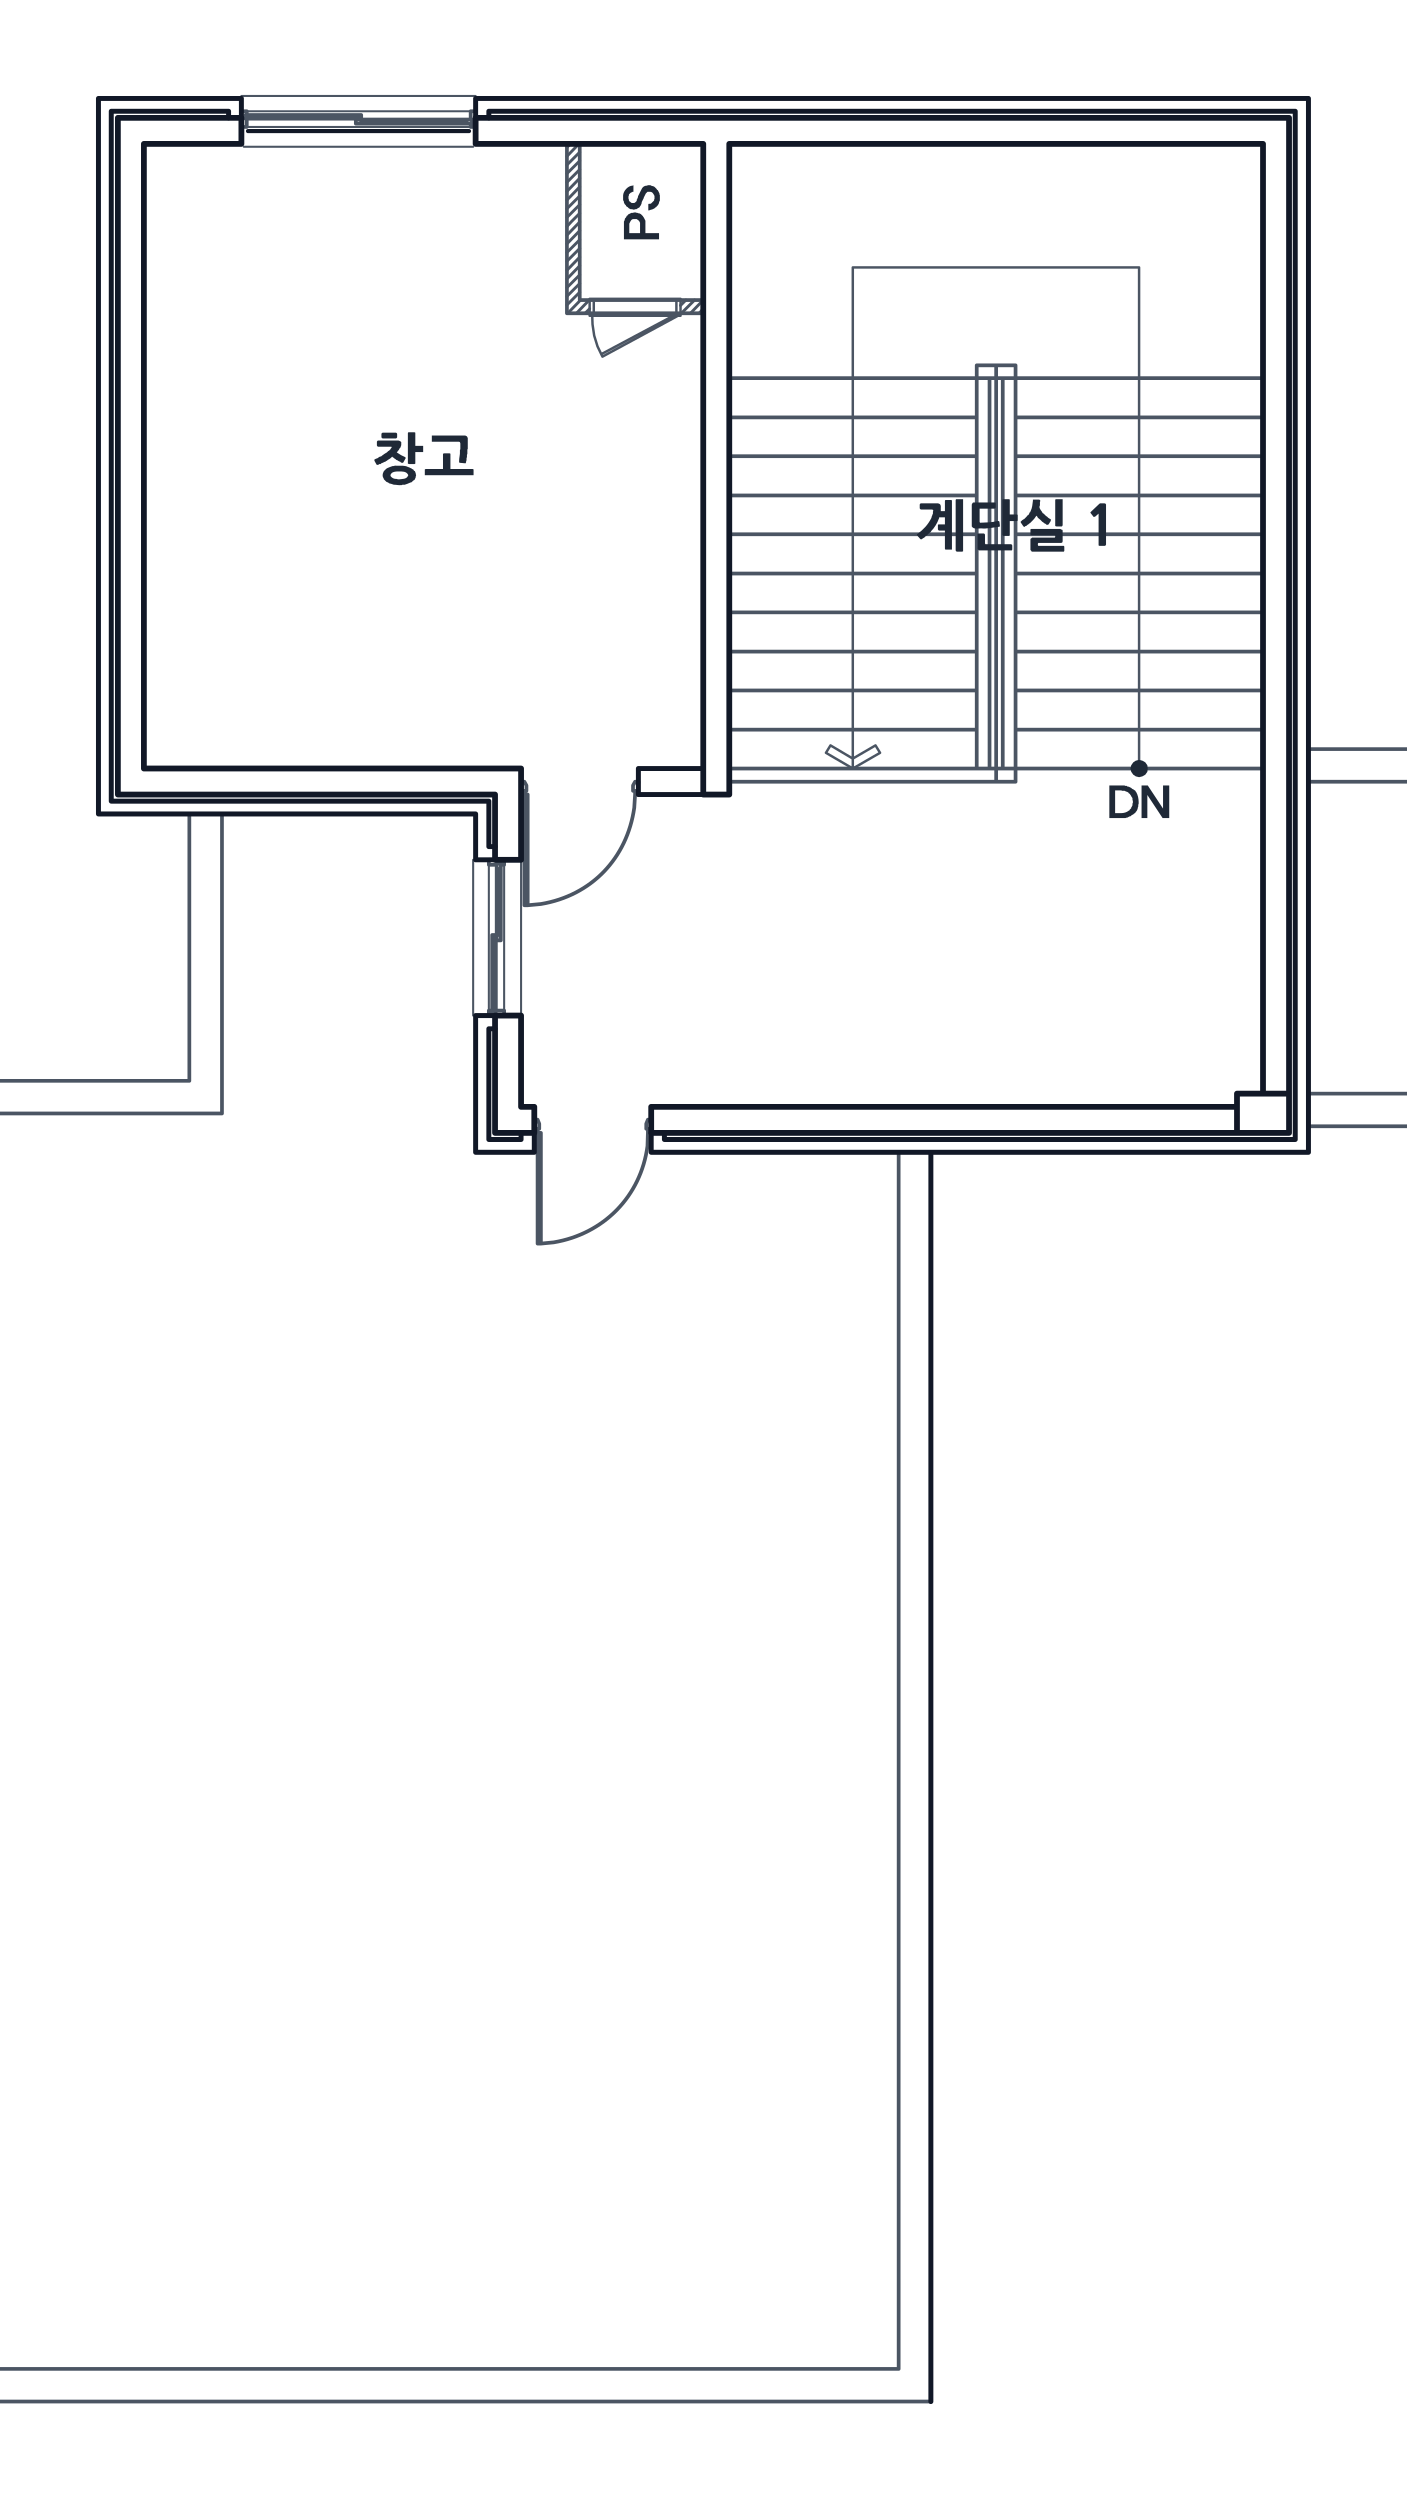
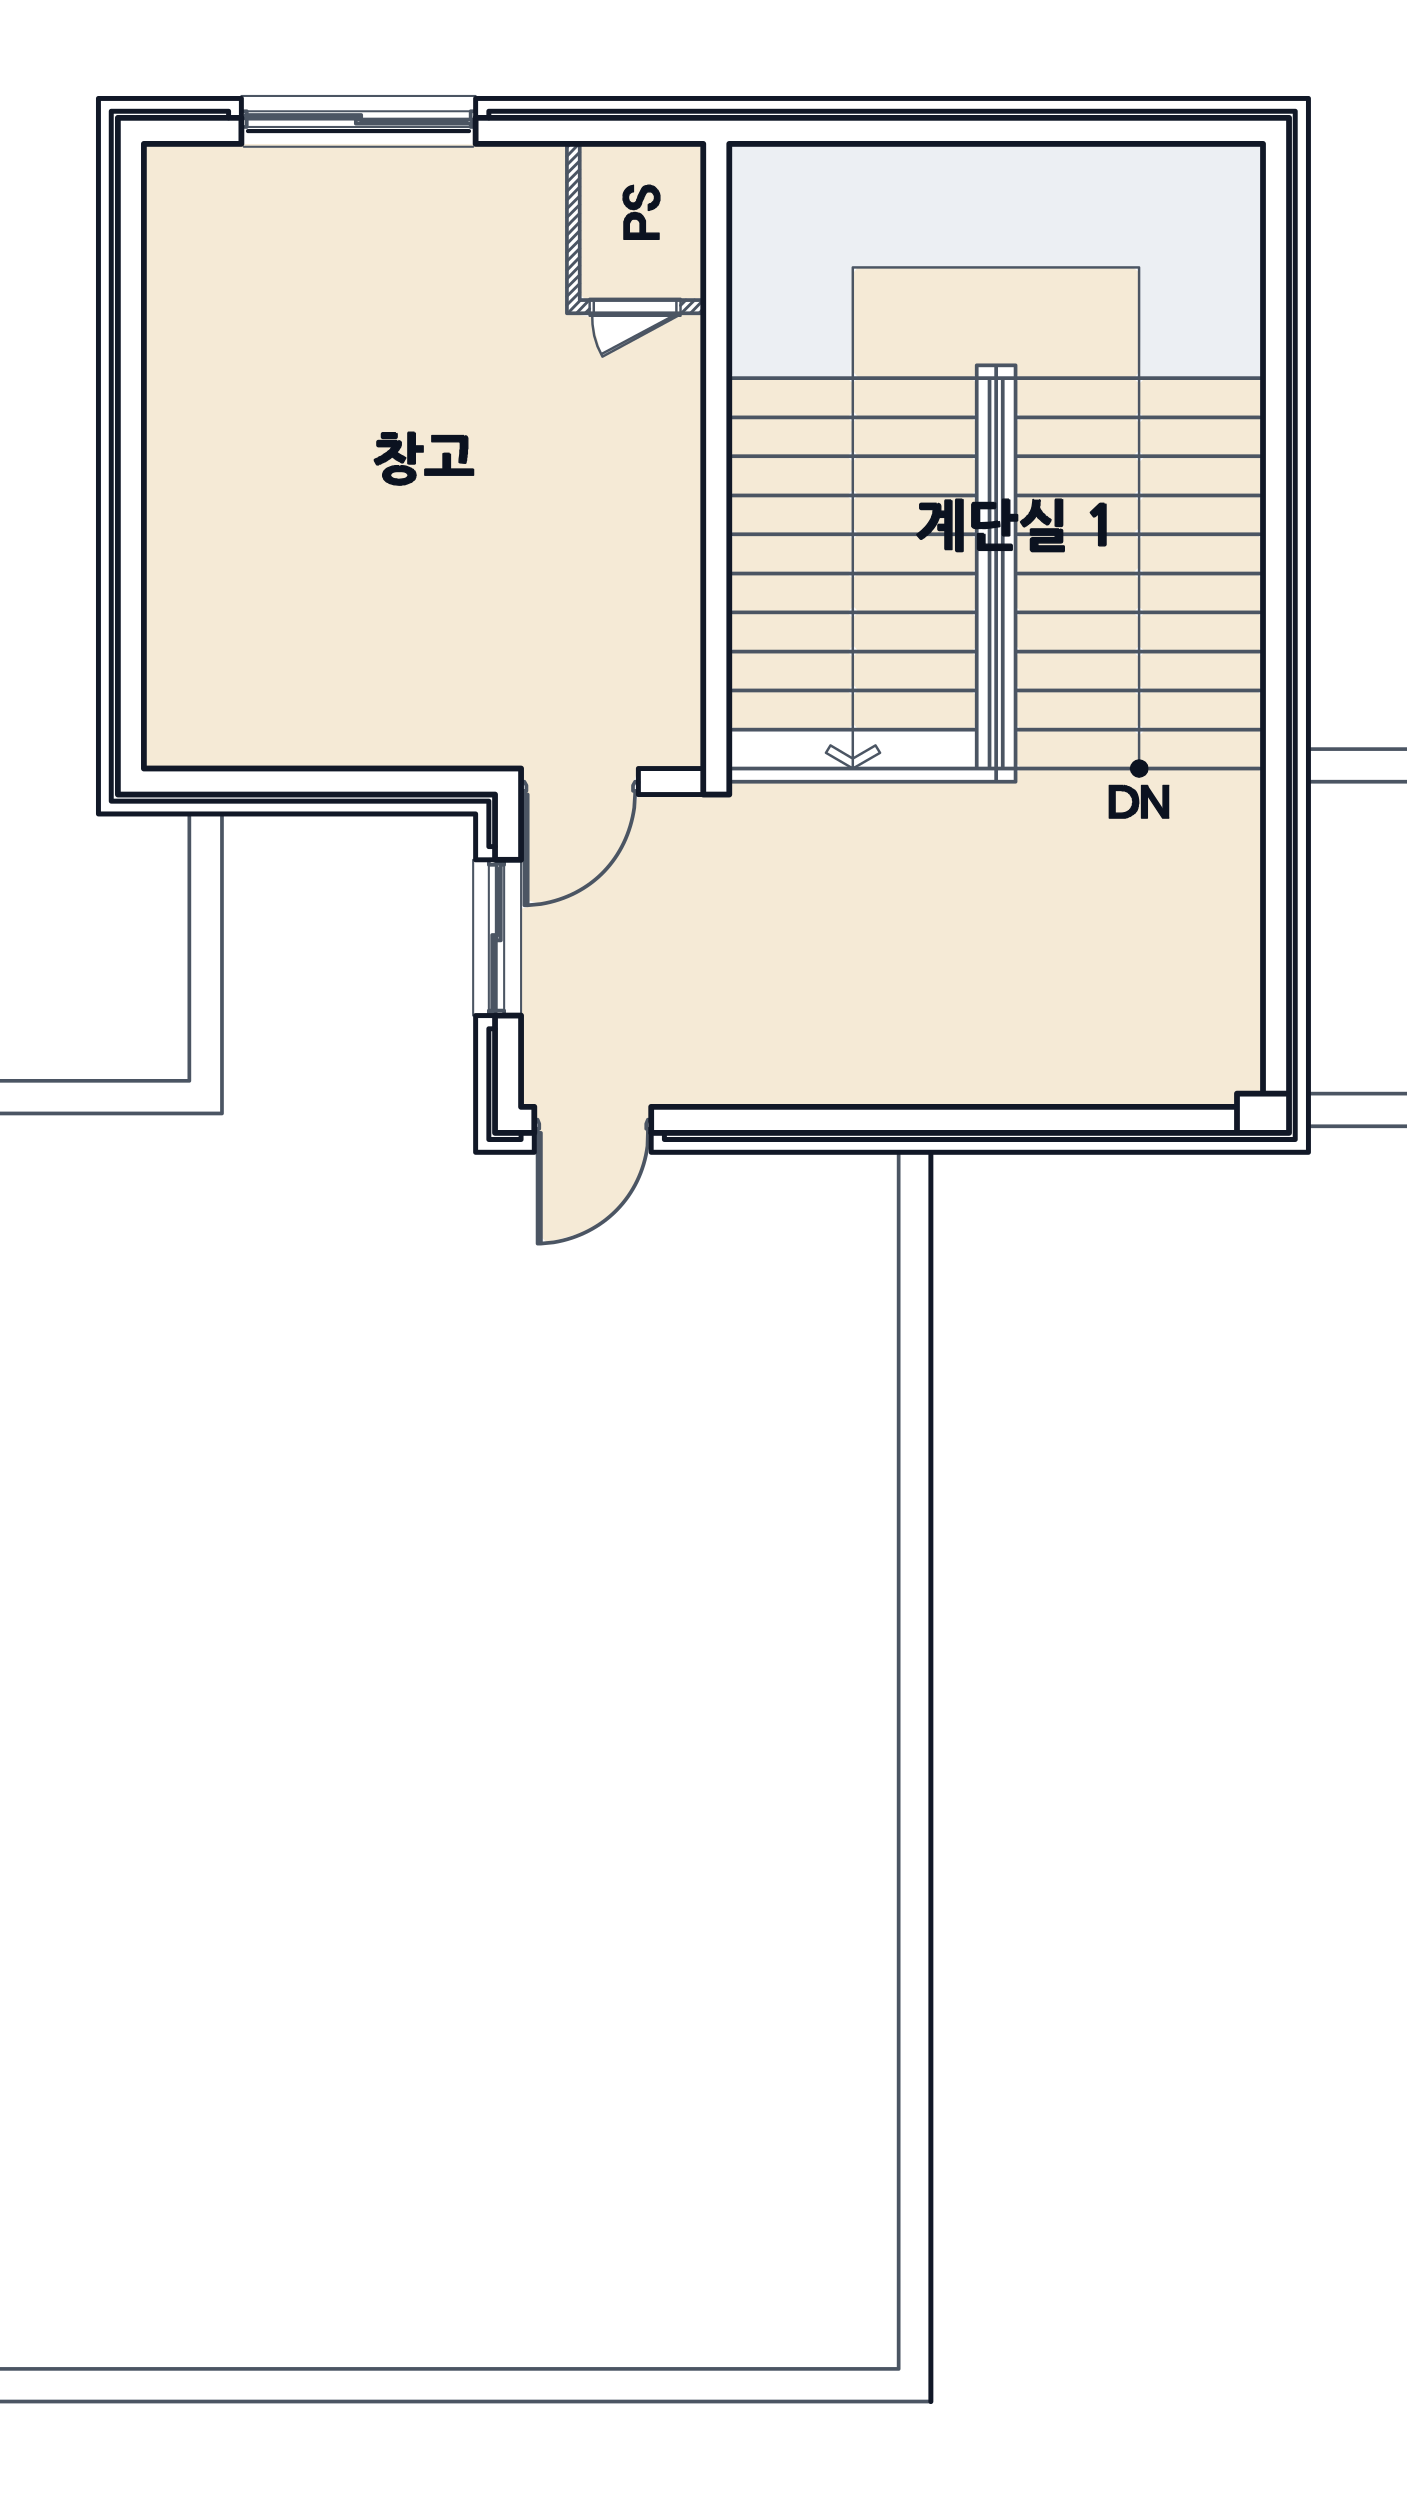
<svg xmlns="http://www.w3.org/2000/svg" viewBox="0 0 204.34 363.1" width="204.34" height="363.1">
+   <g id="deco">
+     <path fill="#eceff3" fill-rule="evenodd" d="M105.9 54L106.8 54.9L123.5 54.7L123.9 38.8L165.4 38.8L165.7 54.7L182.9 54.9L183.4 54L183.4 21.5L182.5 20.9L106.5 21L105.9 21.8Z" />
+     <path fill="#f5ead6" fill-rule="evenodd" d="M84.2 42.7L85.1 43.6L101.9 43.3L101.8 21.1L84.4 21.2ZM123 54.9L106.6 54.9L105.9 55.6L105.9 59.7L106.7 60.6L123.1 60.6L123.9 59.8L123.8 55.6ZM141 54.9L124.6 54.9L123.9 55.6L123.9 59.7L124.7 60.6L141.1 60.6L141.9 59.8L141.8 55.6ZM106.6 60.6L105.9 61.3L105.9 65.4L106.7 66.3L123.1 66.2L123.9 65.4L123.8 61.3L123 60.6ZM106.6 66.3L105.9 67L105.9 71.1L106.7 72L123.1 71.9L123.9 71.1L123.8 67L123 66.3ZM123 72L106.6 72L105.9 72.7L105.9 76.7L106.7 77.6L123.1 77.6L123.9 76.8L123.8 72.7ZM75.7 111.6L76.6 115.4L76.7 130.8L78.3 131.2L75.7 132L75.7 159.9L76.2 160.7L77.6 160.8L78.3 163.2L78.6 179.7L79.5 180.5L85.4 178.8L89.7 175.6L92.6 171.4L94 166.5L93.9 163.2L94.6 160.8L179.1 160.7L179.7 158.8L182.7 158.8L183.4 158L183.4 112.2L182.5 111.6L148.4 111.6L147.6 112.2L147.5 113.5L106.8 113.5L106 114L105.9 115.4L92.7 115.5L90.6 122.4L87.7 126.6L83.6 129.6L83.5 129.7L83.6 129.6L87.7 126.6L90.6 122.5L92.1 117.3L91.9 114.1L92.7 111.6L101.3 111.6L102.1 110.9L102.1 46.1L101.4 45.5L99.2 45.6L87.5 51.8L85.8 46L82.3 45.5L82.3 21.8L81.8 21L21.8 20.9L20.9 21.6L21 111.1L21.8 111.6ZM123.8 82.7L123.9 78.4L123.2 77.6L106.8 77.6L105.9 78.5L105.9 82.5L106.6 83.3L123 83.3ZM106.6 83.3L105.9 84L105.9 88L106.7 88.9L123.1 88.9L123.9 88.1L123.8 84L123 83.3ZM106.6 89L105.9 89.7L105.9 93.7L106.7 94.6L123.1 94.6L123.9 93.8L123.8 89.7L123 88.9ZM123 94.6L106.6 94.7L105.9 95.4L105.9 99.4L106.7 100.3L123.1 100.3L123.9 99.5L123.8 95.4ZM123 100.3L106.6 100.3L105.9 101L105.9 105.1L106.7 106L123.1 106L123.9 105.2L123.8 101ZM141 100.3L124.6 100.3L123.9 101L123.9 105.1L124.7 106L141.1 106L141.9 105.2L141.8 101ZM147.6 54.4L148.3 54.9L164.8 54.9L165.4 54L165.4 39.5L164.5 38.8L124.5 38.9L123.9 39.7L123.9 54L124.7 54.9L141 54.9L141.8 54.4L141.9 53.1L147.5 53.1ZM164.5 54.9L148.2 54.9L147.5 55.6L147.5 59.7L148.3 60.6L164.7 60.6L165.4 59.8L165.4 55.6ZM124.6 60.6L123.9 61.3L123.9 65.4L124.7 66.3L141.1 66.2L141.9 65.4L141.8 61.3L141 60.6ZM124.6 66.3L123.9 67L123.9 71.1L124.7 72L141.1 71.9L141.9 71.1L141.8 67L141 66.3ZM141 72L124.6 72L123.9 72.7L123.9 76.7L124.7 77.6L141.1 77.6L141.9 76.8L141.8 72.7ZM141.1 83.3L141.8 82.6L141.9 78.5L141 77.6L124.6 77.6L123.9 78.4L123.9 82.6L124.8 83.3ZM124.6 83.3L123.9 84L123.9 88L124.7 88.9L141.1 88.9L141.9 88.1L141.8 84L141 83.3ZM164.5 83.3L148.2 83.3L147.5 84L147.5 88L148.3 88.9L164.7 88.9L165.4 88.1L165.4 84ZM141 88.9L124.6 89L123.9 89.7L123.9 93.7L124.7 94.6L141.1 94.6L141.9 93.8L141.8 89.7ZM164.5 88.9L148.2 89L147.5 89.7L147.5 93.7L148.3 94.6L164.7 94.6L165.4 93.8L165.4 89.7ZM124.6 94.7L123.9 95.4L123.9 99.4L124.7 100.3L141.1 100.3L141.9 99.5L141.8 95.4L141 94.6ZM148.2 94.7L147.5 95.4L147.5 99.4L148.3 100.3L164.7 100.3L165.4 99.5L165.4 95.4L164.5 94.6ZM164.5 100.3L148.2 100.3L147.5 101L147.5 105.1L148.3 106L164.7 106L165.4 105.2L165.4 101ZM164.5 106L148.2 106L147.5 106.7L147.5 110.7L148.3 111.6L164.7 111.6L165.4 110.8L165.4 106.7ZM183.4 60L183.4 55.7L182.8 55L166.3 54.9L165.4 55.8L165.4 59.8L166.1 60.6L182.5 60.6ZM147.5 65.4L148.1 66.2L164.5 66.3L165.4 65.4L165.4 61.4L164.8 60.7L148.4 60.6L147.5 61.3ZM183.4 61.4L182.8 60.7L166.3 60.6L165.4 61.5L165.4 65.4L166.1 66.2L182.5 66.3L183.4 65.6ZM147.5 66.9L147.5 71.1L148.1 71.9L164.5 72L165.4 71.1L165.4 67.1L164.8 66.3L148.4 66.3ZM183.4 71.3L183.4 67.1L182.8 66.3L166.3 66.3L165.4 67.2L165.4 71.1L166.1 71.9L182.5 72ZM147.5 72.6L147.5 76.8L148.1 77.6L164.5 77.6L165.4 76.7L165.4 72.8L164.8 72L148.4 72ZM183.4 72.8L182.8 72L166.3 72L165.4 72.9L165.4 76.8L166.1 77.6L182.5 77.6L183.4 77ZM147.5 82.5L148.1 83.3L164.5 83.3L165.4 82.4L165.4 78.4L164.8 77.6L148.4 77.6L147.5 78.2ZM166.3 83.3L182.7 83.3L183.4 82.6L183.4 78.5L182.6 77.6L166.2 77.6L165.4 78.4L165.5 82.6ZM182.7 88.9L183.4 88.2L183.4 84.2L182.6 83.3L166.2 83.3L165.4 84.1L165.5 88.2L166.3 88.9ZM182.7 94.6L183.4 93.9L183.4 89.8L182.6 88.9L166.2 89L165.4 89.8L165.5 93.9L166.3 94.6ZM166.3 100.3L182.7 100.3L183.4 99.6L183.4 95.5L182.6 94.6L166.2 94.7L165.4 95.5L165.5 99.6ZM182.7 106L183.4 105.3L183.4 101.2L182.6 100.3L166.2 100.3L165.4 101.1L165.5 105.3L166.3 106ZM183.4 106.8L182.8 106L166.3 106L165.4 106.9L165.4 110.8L166.1 111.6L182.5 111.6L183.4 111Z" />
+   </g>
  <path class="m" fill="none" stroke="#4b5563" stroke-linecap="round" stroke-linejoin="round" stroke-width="0.3" d="M35.06 16.16L35.06 13.94L69.08 13.94L69.08 16.16M35.42 21.32L68.72 21.32M35.84 18.44L68.36 18.44M35.84 16.16L68.36 16.16M71 147.5L68.72 147.5L68.72 124.88L71 124.88M75.68 147.5L75.68 124.88M73.22 146.78L73.22 125.6M71 146.78L71 125.6" />
  <path class="m" fill="none" stroke="#4b5563" stroke-linecap="round" stroke-linejoin="round" stroke-width="0.36" d="M165.44 111.62L165.44 38.84L123.86 38.84L123.86 111.62M98.24 43.4L86 43.4M86.18 45.86L86 45.86L97.7 45.86M85.64 43.4L85.64 45.86M86.24 43.4L86.24 45.5M85.64 43.4L86.24 43.4M86.24 45.5L86 45.5L86 45.86L85.64 45.86M98.24 45.62L98.36 45.92L87.5 51.8M98.24 45.62L87.32 51.44M98.84 45.86L98.48 45.86L98.48 45.5L98.24 45.5M98.84 43.4L98.24 43.4L98.24 45.5M98.84 43.4L98.84 45.86M98.48 45.86L98.36 45.86M86 45.5L98.24 45.5M86 45.5L86.06 47.12L86.3 48.74L86.78 50.3L87.5 51.8M123.86 111.62L127.82 109.34L127.16 108.26L123.86 110.18L120.62 108.26L119.96 109.34L123.86 111.62" />
  <path class="m" fill="none" stroke="#4b5563" stroke-linecap="round" stroke-linejoin="round" stroke-width="0.42" d="M82.34 21.44L82.82 20.9M82.34 22.7L84.08 20.9M82.34 23.96L84.2 22.1M82.34 25.22L84.2 23.36M82.34 26.48L84.2 24.62M82.34 27.8L84.2 25.88M82.34 29.06L84.2 27.14M82.34 30.32L84.2 28.46M82.34 31.58L84.2 29.72M82.34 32.9L82.94 32.24L84.2 30.98M82.34 34.16L84.2 32.24M82.34 35.42L84.2 33.5M82.34 36.68L84.2 34.82M82.34 37.94L84.2 36.08M82.34 39.26L84.2 37.34M82.34 40.52L84.2 38.6M82.34 41.78L84.2 39.92M82.34 43.04L84.2 41.18M82.34 44.3L84.2 42.44M82.46 45.5L84.32 43.58M83.72 45.5L85.58 43.58M84.98 45.5L85.64 44.84M98.84 44.36L99.62 43.58M98.96 45.5L100.88 43.58M100.28 45.5L102.14 43.58M101.54 45.5L102.14 44.84" />
  <path class="m" fill="none" stroke="#4b5563" stroke-linecap="round" stroke-linejoin="round" stroke-width="0.54" d="M82.34 45.5L102.14 45.5M84.2 43.58L102.14 43.58M82.34 20.9L82.34 45.5M84.2 20.9L84.2 43.58M147.5 113.54L105.92 113.54M144.68 53.06L144.68 113.54M145.64 54.92L145.64 111.62M147.5 53.06L147.5 113.54M143.72 54.92L143.72 111.62M141.86 53.06L141.86 111.62L183.44 111.62M141.86 111.62L105.92 111.62M183.44 105.98L147.5 105.98M141.86 105.98L105.92 105.98M183.44 100.28L147.5 100.28M141.86 100.28L105.92 100.28M183.44 94.64L147.5 94.64M141.86 94.64L105.92 94.64M183.44 88.94L147.5 88.94M141.86 88.94L105.92 88.94M183.44 83.3L147.5 83.3M141.86 83.3L105.92 83.3M183.44 77.6L147.5 77.6M141.86 77.6L105.92 77.6M183.44 71.96L147.5 71.96M141.86 71.96L105.92 71.96M183.44 66.26L147.5 66.26M141.86 66.26L105.92 66.26M183.44 60.62L147.5 60.62M141.86 60.62L105.92 60.62M183.44 54.92L147.5 54.92M141.86 54.92L105.92 54.92M147.5 53.06L141.86 53.06M147.5 54.92L141.86 54.92M36.38 16.7L51.68 16.7M36.38 16.88L51.68 16.88M36.38 17.06L51.68 17.06M36.38 17.24L51.68 17.24M35.66 17.24L35.66 16.7L36.38 16.7L36.38 17.24ZM35.84 16.7L35.84 16.16L35.06 16.16L35.06 18.44L35.84 18.44L35.84 17.24M51.68 17.24L51.68 16.7L52.46 16.7L52.46 17.24ZM51.68 17.96L51.68 17.36L52.46 17.36L52.46 17.96ZM52.46 17.36L67.76 17.36M52.46 17.6L67.76 17.6M52.46 17.72L67.76 17.72M52.46 17.96L67.76 17.96M67.76 17.96L67.76 17.36L68.54 17.36L68.54 17.96ZM68.36 17.96L68.36 18.44L69.08 18.44L69.08 16.16L68.36 16.16L68.36 17.36M71.48 146.18L71.48 136.58M71.72 146.18L71.72 136.58M71.84 146.18L71.84 136.58M72.02 146.18L72.02 136.58M71.48 146.96L71.48 146.18L72.02 146.18L72.02 146.96ZM71.48 146.78L71 146.78L71 147.5L73.22 147.5L73.22 146.78L72.02 146.78M71.48 136.58L71.48 135.8L72.02 135.8L72.02 136.58ZM72.14 136.58L72.14 135.8L72.74 135.8L72.74 136.58ZM72.14 135.8L72.14 126.2M72.38 135.8L72.38 126.2M72.5 135.8L72.5 126.2M72.74 135.8L72.74 126.2M72.14 126.2L72.14 125.42L72.74 125.42L72.74 126.2ZM72.74 125.6L73.22 125.6L73.22 124.88L71 124.88L71 125.6L72.14 125.6M27.5 118.22L27.5 156.98L-445.9 156.98L-445.9 292.1L-388.24 292.1L-388.24 348.8L135.2 348.8L135.2 167.36M32.24 118.22L32.24 161.72L-441.16 161.72L-441.16 287.36L-383.5 287.36L-383.5 344.06L130.52 344.06L130.52 167.36M77.6 164.3L77.6 164.54L78.08 164.54L78.08 163.94L78.32 163.94L78.32 163.22L78.08 162.62L77.6 162.62L77.6 162.86M94.58 164.3L94.58 164.54L94.1 164.54L94.1 163.94L93.86 163.94L93.86 163.22L94.1 162.62L94.58 162.62L94.58 162.86M78.08 180.62L78.08 164.54L78.56 164.54L78.56 180.62ZM78.56 180.62L80.42 180.44C87.66 179.23 93.07 173.77 94.04 166.46L94.1 164.54M75.68 115.16L75.68 115.4L76.16 115.4L76.16 114.86L76.46 114.86L76.46 114.08L76.16 113.54L75.68 113.54L75.68 113.72M92.72 115.16L92.72 115.4L92.24 115.4L92.24 114.86L91.94 114.86L91.94 114.08L92.24 113.54L92.72 113.54L92.72 113.72M76.16 131.48L76.16 115.4L76.64 115.4L76.64 131.48ZM76.64 131.48L78.56 131.3C85.9 130.08 91.08 124.66 92.12 117.32L92.24 115.4M190.04 163.58L452.36 163.58M190.04 158.84L452.36 158.84M190.04 108.8L452.36 108.8M190.04 113.54L452.36 113.54" />
  <path class="w" fill="none" stroke="#111827" stroke-linecap="round" stroke-linejoin="round" stroke-width="0.6" d="M68.12 19.04L36.02 19.04" />
  <path class="w" fill="none" stroke="#111827" stroke-linecap="round" stroke-linejoin="round" stroke-width="0.72" d="M16.16 16.16L33.2 16.16M188.12 16.16L71 16.16M14.3 14.3L35.06 14.3M190.04 14.3L69.08 14.3M188.12 16.16L188.12 165.5M190.04 14.3L190.04 167.36M16.16 16.16L16.16 116.36M14.3 14.3L14.3 118.22M92.72 115.4L102.14 115.4M16.16 116.36L71 116.36M14.3 118.22L69.08 118.22M92.72 111.62L102.14 111.62M71 16.16L71 17.12M69.08 14.3L69.08 17.12M33.2 16.16L33.2 17.12M35.06 14.3L35.06 17.12M135.2 167.36L135.2 348.8M35.06 17.3L35.06 14.48M71 116.36L71 122.96M71 149.42L71 165.5M69.08 118.22L69.08 124.88M69.08 147.5L69.08 167.36M71 165.5L75.68 165.5M96.5 165.5L188.12 165.5M69.08 167.36L77.6 167.36M94.58 167.36L190.04 167.36M71.9 124.88L69.08 124.88M71.9 122.96L71 122.96M71.9 147.5L69.08 147.5M71.9 149.42L71 149.42M96.5 165.5L96.5 164.54M94.58 167.36L94.58 164.54M77.6 167.36L77.6 164.54M75.68 165.5L75.68 164.54M92.72 115.4L92.72 111.62" />
  <path class="w" fill="none" stroke="#111827" stroke-linecap="round" stroke-linejoin="round" stroke-width="0.84" d="M17.12 17.12L35.06 17.12M187.22 17.12L69.08 17.12M20.9 20.9L35.06 20.9M69.08 20.9L102.14 20.9M105.92 20.9L183.44 20.9M187.22 17.12L187.22 158.84M183.44 20.9L183.44 158.84M17.12 17.12L17.12 115.4M20.9 20.9L20.9 111.62M102.14 115.4L105.92 115.4M71.9 115.4L71.9 124.88M71.9 147.5L71.9 164.54M75.68 111.62L75.68 124.88M75.68 147.5L75.68 160.76M105.92 20.9L105.92 115.4M102.14 20.9L102.14 115.4M69.08 17.12L69.08 20.9M35.06 17.12L35.06 20.9M20.9 111.62L75.68 111.62M71.9 115.4L17.12 115.4M71.9 164.54L77.6 164.54M94.58 164.54L179.66 164.54M75.68 160.76L77.6 160.76M94.58 160.76L179.66 160.76M179.66 164.54L179.66 158.84L187.22 158.84L187.22 164.54ZM75.68 147.5L71.9 147.5M75.68 124.88L71.9 124.88M77.6 160.76L77.6 164.54M94.58 160.76L94.58 164.54" />
-   <path class="t" fill="#1f2937" d="M91.34 31.1L91.4 32.6L91.4 32.48L91.46 32.36C91.59 32.1 91.71 31.79 92.06 31.82L92.48 31.82L92.54 31.88L92.66 31.94L92.78 32.06L92.84 32.12L92.96 32.36L92.96 33.86L93.08 31.1L92.84 30.98L92.72 30.98L92.6 30.92L92.48 30.92L92.36 30.86L92.06 30.86L91.94 30.92L91.7 30.92L91.58 30.98L91.46 31.04M90.62 32.42L90.62 34.76L95.72 34.76L95.72 33.86L93.74 33.86L93.74 32.06L93.68 31.94L93.5 31.58L93.44 31.52L93.38 31.4L93.14 31.16L93.08 31.1L92.96 33.86L91.4 33.86L91.4 32.6L91.34 31.1L91.22 31.16L91.16 31.28L91.04 31.34L90.92 31.58L90.8 31.7L90.74 31.82L90.74 31.94L90.68 32.06L90.62 32.18L90.62 32.42M94.16 29.66L94.16 30.56L94.28 30.56C94.49 30.44 94.73 30.46 94.94 30.32L95.06 30.26L95.06 28.7L95.06 28.88L95 29L95 29.12L94.94 29.18L94.58 29.54L94.46 29.6L94.22 29.6M91.28 30.2L91.34 30.26L91.58 30.38L91.82 30.38L91.94 30.44L92.12 30.44L92.3 30.38L92.42 30.38L92.54 30.32L92.6 30.26L92.84 30.14L92.9 30.08L92.96 29.96L93.02 29.9L93.14 29.66L93.2 29.48L93.2 29.36L93.5 28.76L93.5 28.7L93.8 28.1L94.04 27.86L94.28 27.86C94.77 27.82 94.86 28.09 95.06 28.46L95.06 30.26L95.18 30.14L95.3 30.08L95.36 30.02L95.42 29.9L95.54 29.84L95.72 29.48L95.72 29.36L95.84 29.12C95.84 28.9 95.84 28.68 95.84 28.46L95.84 28.34L95.78 28.22L95.78 28.1L95.72 27.98C95.43 27.31 95.51 27.79 95.36 27.44L95.06 27.14L94.82 27.02L94.7 27.02L94.58 26.96L94.46 26.9L94.1 26.9L93.98 26.96C93.22 26.97 93.17 27.6 92.84 28.16L92.66 28.52L92.66 28.64L92.6 28.76L92.54 28.94L92.48 29L92.48 29.18L92.3 29.36C92.14 29.55 92.03 29.46 91.82 29.48L91.76 29.48L91.64 29.42L91.52 29.3L91.46 29.3L91.4 29.18L91.34 29.12L91.34 29L91.28 28.82L91.28 28.7M90.5 28.64L90.5 29.06L90.62 29.3L90.62 29.42L90.74 29.66L90.92 29.84L90.92 29.9L91.04 30.02L91.16 30.08L91.28 30.2L91.28 28.52L91.34 28.4L91.34 28.28L91.4 28.16L91.52 28.1L91.52 28.04L91.64 27.98L91.88 27.86L92 27.86L92 26.9L91.88 26.96C91.21 26.97 90.52 27.74 90.5 28.4L90.5 28.58M164.84 114.8L162.86 114.8L162.98 114.86L163.34 114.86L163.58 114.98L163.64 114.98L163.88 115.1L163.94 115.22L164.06 115.28L164.12 115.34L164.18 115.46L164.24 115.52L164.36 115.76L164.42 115.82L164.48 115.94L164.48 116.06C164.46 116.34 164.57 116.12 164.54 116.6L164.48 116.72L164.48 116.96L164.36 117.2L164.3 117.26L164.3 117.38L164.18 117.5L164.12 117.56L164.06 117.62L164.06 117.68L163.94 117.74C163.63 117.99 163.25 118.09 162.86 118.1L161.96 118.1L164.84 118.1L164.9 118.04L164.96 117.92L165.08 117.8L165.2 117.56L165.2 117.5L165.26 117.38L165.26 117.26L165.32 117.14L165.32 116.9L165.38 116.72L165.38 116.48C165.37 115.97 165.27 115.47 165.02 115.04L164.96 114.98L164.9 114.86M163.16 114.08L161.12 114.08L161.12 118.82L163.46 118.82L163.58 118.76L163.7 118.76L163.94 118.64L164 118.58L164.12 118.58L164.24 118.52L164.36 118.4L164.6 118.28L164.72 118.16L164.84 118.1L161.96 118.1L161.96 114.8L164.84 114.8L164.72 114.74L164.66 114.68L164.54 114.62L164.42 114.56L164.3 114.44L164.06 114.32L163.94 114.26L163.82 114.26L163.7 114.2L163.64 114.14L163.4 114.14L163.34 114.08L163.22 114.08M169.82 114.08L168.92 114.08L168.92 117.44L168.86 118.82L169.82 118.82M166.7 114.08L165.8 114.08L165.8 118.82L166.64 118.82L166.64 115.46M166.7 114.08L166.64 115.46L168.86 118.82L168.92 117.44M166.7 111.62L166.64 111.14L165.44 111.62M166.64 111.14L166.34 110.72L165.44 111.62M166.34 110.72L165.92 110.48L165.44 111.62M165.92 110.48L165.44 110.36L165.44 111.62M165.44 110.36L164.96 110.48L165.44 111.62M164.96 110.48L164.6 110.72L165.44 111.62M164.6 110.72L164.3 111.14L165.44 111.62M164.3 111.14L164.18 111.62L165.44 111.62M164.18 111.62L164.3 112.1L165.44 111.62M164.3 112.1L164.6 112.52L165.44 111.62M164.6 112.52L164.96 112.76L165.44 111.62M164.96 112.76L165.44 112.88L165.44 111.62M165.44 112.88L165.92 112.76L165.44 111.62M165.92 112.76L166.34 112.52L165.44 111.62M166.34 112.52L166.64 112.1L165.44 111.62M166.64 112.1L166.7 111.62L165.44 111.62M55.76 68.42L55.7 68.54C55.56 68.82 55.5 69.17 55.7 69.44L55.76 69.62L57.98 69.62L57.8 69.62L57.62 69.56C57.25 69.58 56.94 69.45 56.72 69.14L56.72 68.96C56.89 68.57 57.24 68.51 57.62 68.48L57.98 68.48M57.98 67.64L57.62 67.64C57.17 67.6 57.31 67.72 56.96 67.7L56.84 67.76L56.66 67.82C56.36 67.97 56.2 67.94 55.94 68.24L55.88 68.3L55.76 68.42L57.98 68.48C58.43 68.47 58.99 68.46 59.24 68.9L59.3 69.02L59.24 69.14C59.02 69.62 58.4 69.55 57.98 69.62L55.76 69.62L55.88 69.74L56 69.86L56.12 69.98C56.76 70.2 56.17 70.14 56.84 70.28L57.2 70.4C57.66 70.4 57.77 70.5 58.34 70.46L58.46 70.4L58.82 70.4L58.94 70.34C59.06 70.35 59.65 70.03 59.78 70.04L60.02 69.8L60.14 69.74L60.26 69.62L60.32 69.44L60.38 69.32L60.38 69.2L60.44 69.02L60.38 68.84L60.38 68.72L60.32 68.6L60.26 68.42L60.2 68.42L60.08 68.3L60.02 68.18L59.84 68.12L59.72 68L59.66 68L59.54 67.94L59.42 67.88L59.24 67.82C59 67.68 58.72 67.67 58.46 67.64L58.16 67.64M58.7 66.32L56.96 66.32L57.08 66.44L57.2 66.5L57.32 66.62L57.44 66.68L57.56 66.8L57.74 66.86L57.8 66.92L58.04 67.04L58.1 67.04L58.22 67.16L58.34 67.22L58.52 67.22L58.58 67.16L58.88 66.62L58.94 66.5L58.82 66.38M57.68 63.98L54.92 63.98L54.8 64.04L54.74 64.16L54.74 64.7L54.8 64.82L54.92 64.88L56.84 64.88L56.9 64.94L56.84 65.06L56.78 65.12L56.72 65.24L56.6 65.36L56.48 65.48L56.42 65.48L56.18 65.72L56.06 65.78L55.88 65.9L55.76 65.96L55.64 66.08L55.52 66.14L55.4 66.26L55.04 66.38L54.92 66.5L54.8 66.56L54.62 66.62L54.5 66.68L54.38 66.74L54.38 66.92L54.68 67.46L54.74 67.52L54.98 67.52L54.98 67.46L55.1 67.4L55.28 67.4L55.4 67.28L55.58 67.22L55.82 67.1L56 67.04L56.06 66.98L56.18 66.92C56.37 66.73 56.66 66.66 56.84 66.44L56.96 66.32L58.7 66.32L58.58 66.26C58.26 66.14 58.04 65.96 57.74 65.78L57.62 65.72L57.68 65.66L57.8 65.48L57.92 65.36L58.04 65.12L58.16 65L58.28 64.64C58.24 64.3 58.38 64.27 58.16 64.1L58.04 64.04L57.86 63.98M57.5 62.84L55.58 62.84L55.46 62.9L55.4 63.02L55.4 63.5L55.46 63.62L55.58 63.68L57.5 63.68L57.62 63.62L57.68 63.5L57.68 63.02L57.62 62.9M60.2 62.78L59.3 62.78L59.24 62.9L59.24 67.34L59.42 67.4L60.2 67.4L60.32 67.34L60.32 65.66L61.46 65.66L61.46 64.76L60.32 64.76L60.32 62.84M65.3 65.84L64.52 65.84L64.34 65.9L64.34 68.12L61.82 68.12L61.7 68.18L61.7 69.02L68.78 69.02L68.78 68.18L68.66 68.12L65.42 68.12L65.42 65.9M67.4 63.26L62.72 63.26L62.72 64.16L66.68 64.16L66.8 64.22L66.86 64.4L66.86 65.24L66.8 65.36L66.8 65.54C66.84 66.04 66.67 66.49 66.68 66.98L66.68 67.16L66.8 67.22L67.46 67.28L67.64 67.28L67.7 67.1L67.7 66.98L67.76 66.86L67.76 66.56L67.82 66.38L67.82 66.08L67.88 65.9L67.88 65.3L67.94 65.18L67.94 63.62L67.88 63.5L67.82 63.38L67.58 63.26M135.32 75.08L135.26 75.26C134.74 76.26 134.16 76.86 133.28 77.54L133.16 77.6L133.22 77.78L133.64 78.26L133.7 78.32L133.88 78.32L133.94 78.26L134.12 78.14L134.24 78.08L134.48 77.84L134.6 77.78L134.96 77.42L135.08 77.36L135.2 77.24L135.26 77.12C135.65 76.76 136.19 75.89 136.34 75.38L136.4 75.26L136.4 75.14L137.24 75.14M136.04 73.1L133.76 73.1L133.64 73.16L133.58 73.28L133.58 73.82L133.64 73.94L133.76 74L135.38 74L135.5 74.06L135.56 74.18L135.5 74.3L136.64 74.24L136.64 74.12C136.6 73.81 136.77 73.3 136.4 73.16L136.22 73.1M138.14 72.62L137.3 72.62L137.24 72.74L137.24 74.24L136.64 74.24L135.5 74.3L135.5 74.6L135.44 74.72L135.38 74.9L135.32 75.02L135.32 75.08L137.24 75.14L137.24 76.16L136.28 76.16L136.22 76.28L136.22 76.88L136.28 77L136.4 77.06L137.24 77.06L137.24 79.7L137.3 79.82L138.26 79.82L138.26 72.68M139.76 72.5L138.86 72.5L138.8 72.62L138.8 79.94L138.86 80.06L138.98 80.12L139.76 80.12L139.88 80.06L139.88 72.5M142.88 77.48L142.1 77.48L141.98 77.54L141.98 79.76L142.1 79.88L142.16 79.94L146.96 79.94L147.02 79.82L147.02 79.22L146.96 79.1L146.84 79.04L143.12 79.04L143.06 78.92L143.06 77.66L143 77.54M144.92 75.68L144.86 75.68C144.06 75.89 143.22 75.88 142.4 75.92L141.14 76.22L141.14 76.46C141.44 76.99 142.25 76.67 142.76 76.76L143.12 76.76C143.67 76.71 144.44 76.62 144.98 76.52L145.1 76.52L145.22 76.46L145.22 76.28L145.16 75.8L145.1 75.68M144.44 72.98L141.38 72.98L141.26 73.04L141.14 73.28L141.14 76.22L142.4 75.92L142.34 75.92L142.28 75.8L142.28 73.88L144.44 73.88L144.56 73.82L144.62 73.7L144.62 73.1L144.56 72.98M146.54 72.5L145.64 72.5L145.58 72.62L145.58 77.66L145.64 77.78L145.76 77.84L146.54 77.84L146.66 77.78L146.66 75.68L147.68 75.68L147.8 75.62L147.8 74.78L147.68 74.72L146.66 74.72L146.66 72.56M153.8 76.82L149.78 76.82L149.66 76.88L149.66 77.66L149.78 77.72L153.2 77.72L153.26 77.78L153.26 77.96L153.2 78.08L149.9 78.08L149.78 78.2L149.72 78.2L149.66 78.32L149.66 79.88L149.78 80L149.78 80.06L149.9 80.12L154.52 80.12L154.58 80L154.58 79.4L154.52 79.28L150.8 79.28L150.74 79.16L150.74 78.98L150.8 78.86L154.1 78.86L154.28 78.8L154.34 78.62C154.34 78.1 154.34 77.58 154.34 77.06L154.28 76.94L154.22 76.94L154.1 76.88L153.98 76.82M151.82 74.84L150.56 74.9L150.68 75.08L150.74 75.2C151.02 75.41 151.14 75.53 151.4 75.8L151.52 75.86L151.64 75.98L151.88 76.1L152 76.22L152.18 76.22L152.3 76.16L152.6 75.68L152.6 75.62L152.66 75.5L152.54 75.38L152.42 75.32L152.24 75.2L152.06 75.02L151.94 74.96M150.2 72.56L150.02 72.56L150.02 72.74C149.92 73.34 149.97 73.65 149.66 74.3L149.6 74.42L149.54 74.42L149.48 74.6L149.42 74.72L149.3 74.84L149.18 74.9L149.12 75.02L148.76 75.38L148.64 75.44L148.46 75.56L148.22 75.8L148.28 75.92L148.64 76.46L148.76 76.52L148.82 76.52L148.94 76.4L149 76.4L149.12 76.34L149.24 76.22L149.36 76.16L149.48 76.04L149.6 75.98C149.9 75.67 150.23 75.39 150.44 75.02L150.56 74.9L151.82 74.84L151.58 74.6L151.46 74.54L151.34 74.36L151.28 74.24L151.22 74.18L151.1 74L150.98 73.76L150.98 73.52L151.04 73.4L151.04 72.92L151.1 72.74L151.04 72.62L150.92 72.56M154.22 72.5L153.32 72.5L153.26 72.62L153.26 76.4L153.44 76.46L154.22 76.46L154.28 76.4L154.34 76.28L154.34 72.5M158.42 74.54L158.84 75.08L158.9 75.08L159.08 75.02L159.56 74.6M160.4 73.1L159.8 73.1L159.68 73.16L158.48 74.3L158.36 74.42L158.42 74.54L159.56 74.6L159.56 79.22L159.68 79.28L160.46 79.28L160.58 79.22L160.64 79.1L160.64 73.28L160.58 73.16" />
+   <path class="t" fill="#0b1220" stroke="#0b1220" stroke-width="0.2" stroke-linejoin="round" d="M91.34 31.1L91.4 32.6L91.4 32.48L91.46 32.36C91.59 32.1 91.71 31.79 92.06 31.82L92.48 31.82L92.54 31.88L92.66 31.94L92.78 32.06L92.84 32.12L92.96 32.36L92.96 33.86L93.08 31.1L92.84 30.98L92.72 30.98L92.6 30.92L92.48 30.92L92.36 30.86L92.06 30.86L91.94 30.92L91.7 30.92L91.58 30.98L91.46 31.04M90.62 32.42L90.62 34.76L95.72 34.76L95.72 33.86L93.74 33.86L93.74 32.06L93.68 31.94L93.5 31.58L93.44 31.52L93.38 31.4L93.14 31.16L93.08 31.1L92.96 33.86L91.4 33.86L91.4 32.6L91.34 31.1L91.22 31.16L91.16 31.28L91.04 31.34L90.92 31.58L90.8 31.7L90.74 31.82L90.74 31.94L90.68 32.06L90.62 32.18L90.62 32.42M94.16 29.66L94.16 30.56L94.28 30.56C94.49 30.44 94.73 30.46 94.94 30.32L95.06 30.26L95.06 28.7L95.06 28.88L95 29L95 29.12L94.94 29.18L94.58 29.54L94.46 29.6L94.22 29.6M91.28 30.2L91.34 30.26L91.58 30.38L91.82 30.38L91.94 30.44L92.12 30.44L92.3 30.38L92.42 30.38L92.54 30.32L92.6 30.26L92.84 30.14L92.9 30.08L92.96 29.96L93.02 29.9L93.14 29.66L93.2 29.48L93.2 29.36L93.5 28.76L93.5 28.7L93.8 28.1L94.04 27.86L94.28 27.86C94.77 27.82 94.86 28.09 95.06 28.46L95.06 30.26L95.18 30.14L95.3 30.08L95.36 30.02L95.42 29.9L95.54 29.84L95.72 29.48L95.72 29.36L95.84 29.12C95.84 28.9 95.84 28.68 95.84 28.46L95.84 28.34L95.78 28.22L95.78 28.1L95.72 27.98C95.43 27.31 95.51 27.79 95.36 27.44L95.06 27.14L94.82 27.02L94.7 27.02L94.58 26.96L94.46 26.9L94.1 26.9L93.98 26.96C93.22 26.97 93.17 27.6 92.84 28.16L92.66 28.52L92.66 28.64L92.6 28.76L92.54 28.94L92.48 29L92.48 29.18L92.3 29.36C92.14 29.55 92.03 29.46 91.82 29.48L91.76 29.48L91.64 29.42L91.52 29.3L91.46 29.3L91.4 29.18L91.34 29.12L91.34 29L91.28 28.82L91.28 28.7M90.5 28.64L90.5 29.06L90.62 29.3L90.62 29.42L90.74 29.66L90.92 29.84L90.92 29.9L91.04 30.02L91.16 30.08L91.28 30.2L91.28 28.52L91.34 28.4L91.34 28.28L91.4 28.16L91.52 28.1L91.52 28.04L91.64 27.98L91.88 27.86L92 27.86L92 26.9L91.88 26.96C91.21 26.97 90.52 27.74 90.5 28.4L90.5 28.58M164.84 114.8L162.86 114.8L162.98 114.86L163.34 114.86L163.58 114.98L163.64 114.98L163.88 115.1L163.94 115.22L164.06 115.28L164.12 115.34L164.18 115.46L164.24 115.52L164.36 115.76L164.42 115.82L164.48 115.94L164.48 116.06C164.46 116.34 164.57 116.12 164.54 116.6L164.48 116.72L164.48 116.96L164.36 117.2L164.3 117.26L164.3 117.38L164.18 117.5L164.12 117.56L164.06 117.62L164.06 117.68L163.94 117.74C163.63 117.99 163.25 118.09 162.86 118.1L161.96 118.1L164.84 118.1L164.9 118.04L164.96 117.92L165.08 117.8L165.2 117.56L165.2 117.5L165.26 117.38L165.26 117.26L165.32 117.14L165.32 116.9L165.38 116.72L165.38 116.48C165.37 115.97 165.27 115.47 165.02 115.04L164.96 114.98L164.9 114.86M163.16 114.08L161.12 114.08L161.12 118.82L163.46 118.82L163.58 118.76L163.7 118.76L163.94 118.64L164 118.58L164.12 118.58L164.24 118.52L164.36 118.4L164.6 118.28L164.72 118.16L164.84 118.1L161.96 118.1L161.96 114.8L164.84 114.8L164.72 114.74L164.66 114.68L164.54 114.62L164.42 114.56L164.3 114.44L164.06 114.32L163.94 114.26L163.82 114.26L163.7 114.2L163.64 114.14L163.4 114.14L163.34 114.08L163.22 114.08M169.82 114.08L168.92 114.08L168.92 117.44L168.86 118.82L169.82 118.82M166.7 114.08L165.8 114.08L165.8 118.82L166.64 118.82L166.64 115.46M166.7 114.08L166.64 115.46L168.86 118.82L168.92 117.44M166.7 111.62L166.64 111.14L165.44 111.62M166.64 111.14L166.34 110.72L165.44 111.62M166.34 110.72L165.92 110.48L165.44 111.62M165.92 110.48L165.44 110.36L165.44 111.62M165.44 110.36L164.96 110.48L165.44 111.62M164.96 110.48L164.6 110.72L165.44 111.62M164.6 110.72L164.3 111.14L165.44 111.62M164.3 111.14L164.18 111.62L165.44 111.62M164.18 111.62L164.3 112.1L165.44 111.62M164.3 112.1L164.6 112.52L165.44 111.62M164.6 112.52L164.96 112.76L165.44 111.62M164.96 112.76L165.44 112.88L165.44 111.62M165.44 112.88L165.92 112.76L165.44 111.62M165.92 112.76L166.34 112.52L165.44 111.62M166.34 112.52L166.64 112.1L165.44 111.62M166.64 112.1L166.7 111.62L165.44 111.62M55.76 68.42L55.7 68.54C55.56 68.82 55.5 69.17 55.7 69.44L55.76 69.62L57.98 69.62L57.8 69.62L57.62 69.56C57.25 69.58 56.94 69.45 56.72 69.14L56.72 68.96C56.89 68.57 57.24 68.51 57.62 68.48L57.98 68.48M57.98 67.64L57.62 67.64C57.17 67.6 57.31 67.72 56.96 67.7L56.84 67.76L56.66 67.82C56.36 67.97 56.2 67.94 55.94 68.24L55.88 68.3L55.76 68.42L57.98 68.48C58.43 68.47 58.99 68.46 59.24 68.9L59.3 69.02L59.24 69.14C59.02 69.62 58.4 69.55 57.98 69.62L55.76 69.62L55.88 69.74L56 69.86L56.12 69.98C56.76 70.2 56.17 70.14 56.84 70.28L57.2 70.4C57.66 70.4 57.77 70.5 58.34 70.46L58.46 70.4L58.82 70.4L58.94 70.34C59.06 70.35 59.65 70.03 59.78 70.04L60.02 69.8L60.14 69.74L60.26 69.62L60.32 69.44L60.38 69.32L60.38 69.2L60.44 69.02L60.38 68.84L60.38 68.72L60.32 68.6L60.26 68.42L60.2 68.42L60.08 68.3L60.02 68.18L59.84 68.12L59.72 68L59.66 68L59.54 67.94L59.42 67.88L59.24 67.82C59 67.68 58.72 67.67 58.46 67.64L58.16 67.64M58.7 66.32L56.96 66.32L57.08 66.44L57.2 66.5L57.32 66.62L57.44 66.68L57.56 66.8L57.74 66.86L57.8 66.92L58.04 67.04L58.1 67.04L58.22 67.16L58.34 67.22L58.52 67.22L58.58 67.16L58.88 66.62L58.94 66.5L58.82 66.38M57.68 63.98L54.92 63.98L54.8 64.04L54.74 64.16L54.74 64.7L54.8 64.82L54.92 64.88L56.84 64.88L56.9 64.94L56.84 65.06L56.78 65.12L56.72 65.24L56.6 65.36L56.48 65.48L56.42 65.48L56.18 65.72L56.06 65.78L55.88 65.9L55.76 65.96L55.64 66.08L55.52 66.14L55.4 66.26L55.04 66.38L54.92 66.5L54.8 66.56L54.62 66.62L54.5 66.68L54.38 66.74L54.38 66.92L54.68 67.46L54.74 67.52L54.98 67.52L54.98 67.46L55.1 67.4L55.28 67.4L55.4 67.28L55.58 67.22L55.82 67.1L56 67.04L56.06 66.98L56.18 66.92C56.37 66.73 56.66 66.66 56.84 66.44L56.96 66.32L58.7 66.32L58.58 66.26C58.26 66.14 58.04 65.96 57.74 65.78L57.62 65.72L57.68 65.66L57.8 65.48L57.92 65.36L58.04 65.12L58.16 65L58.28 64.64C58.24 64.3 58.38 64.27 58.16 64.1L58.04 64.04L57.86 63.98M57.5 62.84L55.58 62.84L55.46 62.9L55.4 63.02L55.4 63.5L55.46 63.62L55.58 63.68L57.5 63.68L57.62 63.62L57.68 63.5L57.68 63.02L57.62 62.9M60.2 62.78L59.3 62.78L59.24 62.9L59.24 67.34L59.42 67.4L60.2 67.4L60.32 67.34L60.32 65.66L61.46 65.66L61.46 64.76L60.32 64.76L60.32 62.84M65.3 65.84L64.52 65.84L64.34 65.9L64.34 68.12L61.82 68.12L61.7 68.18L61.7 69.02L68.78 69.02L68.78 68.18L68.66 68.12L65.42 68.12L65.42 65.9M67.4 63.26L62.72 63.26L62.72 64.16L66.68 64.16L66.8 64.22L66.86 64.4L66.86 65.24L66.8 65.36L66.8 65.54C66.84 66.04 66.67 66.49 66.68 66.98L66.68 67.16L66.8 67.22L67.46 67.28L67.64 67.28L67.7 67.1L67.7 66.98L67.76 66.86L67.76 66.56L67.82 66.38L67.82 66.08L67.88 65.9L67.88 65.3L67.94 65.18L67.94 63.62L67.88 63.5L67.82 63.38L67.58 63.26M135.32 75.08L135.26 75.26C134.74 76.26 134.16 76.86 133.28 77.54L133.16 77.6L133.22 77.78L133.64 78.26L133.7 78.32L133.88 78.32L133.94 78.26L134.12 78.14L134.24 78.08L134.48 77.84L134.6 77.78L134.96 77.42L135.08 77.36L135.2 77.24L135.26 77.12C135.65 76.76 136.19 75.89 136.34 75.38L136.4 75.26L136.4 75.14L137.24 75.14M136.04 73.1L133.76 73.1L133.64 73.16L133.58 73.28L133.58 73.82L133.64 73.94L133.76 74L135.38 74L135.5 74.06L135.56 74.18L135.5 74.3L136.64 74.24L136.64 74.12C136.6 73.81 136.77 73.3 136.4 73.16L136.22 73.1M138.14 72.62L137.3 72.62L137.24 72.74L137.24 74.24L136.64 74.24L135.5 74.3L135.5 74.6L135.44 74.72L135.38 74.9L135.32 75.02L135.32 75.08L137.24 75.14L137.24 76.16L136.28 76.16L136.22 76.28L136.22 76.88L136.28 77L136.4 77.06L137.24 77.06L137.24 79.7L137.3 79.82L138.26 79.82L138.26 72.68M139.76 72.5L138.86 72.5L138.8 72.62L138.8 79.94L138.86 80.06L138.98 80.12L139.76 80.12L139.88 80.06L139.88 72.5M142.88 77.48L142.1 77.48L141.98 77.54L141.98 79.76L142.1 79.88L142.16 79.94L146.96 79.94L147.02 79.82L147.02 79.22L146.96 79.1L146.84 79.04L143.12 79.04L143.06 78.92L143.06 77.66L143 77.54M144.92 75.68L144.86 75.68C144.06 75.89 143.22 75.88 142.4 75.92L141.14 76.22L141.14 76.46C141.44 76.99 142.25 76.67 142.76 76.76L143.12 76.76C143.67 76.71 144.44 76.62 144.98 76.52L145.1 76.52L145.22 76.46L145.22 76.28L145.16 75.8L145.1 75.68M144.44 72.98L141.38 72.98L141.26 73.04L141.14 73.28L141.14 76.22L142.4 75.92L142.34 75.92L142.28 75.8L142.28 73.88L144.44 73.88L144.56 73.82L144.62 73.7L144.62 73.1L144.56 72.98M146.54 72.5L145.64 72.5L145.58 72.62L145.58 77.66L145.64 77.78L145.76 77.84L146.54 77.84L146.66 77.78L146.66 75.68L147.68 75.68L147.8 75.62L147.8 74.78L147.68 74.72L146.66 74.72L146.66 72.56M153.8 76.82L149.78 76.82L149.66 76.88L149.66 77.66L149.78 77.72L153.2 77.72L153.26 77.78L153.26 77.96L153.2 78.08L149.9 78.08L149.78 78.2L149.72 78.2L149.66 78.32L149.66 79.88L149.78 80L149.78 80.06L149.9 80.12L154.52 80.12L154.58 80L154.58 79.4L154.52 79.28L150.8 79.28L150.74 79.16L150.74 78.98L150.8 78.86L154.1 78.86L154.28 78.8L154.34 78.62C154.34 78.1 154.34 77.58 154.34 77.06L154.28 76.94L154.22 76.94L154.1 76.88L153.98 76.82M151.82 74.84L150.56 74.9L150.68 75.08L150.74 75.2C151.02 75.41 151.14 75.53 151.4 75.8L151.52 75.86L151.64 75.98L151.88 76.1L152 76.22L152.18 76.22L152.3 76.16L152.6 75.68L152.6 75.62L152.66 75.5L152.54 75.38L152.42 75.32L152.24 75.2L152.06 75.02L151.94 74.96M150.2 72.56L150.02 72.56L150.02 72.74C149.92 73.34 149.97 73.65 149.66 74.3L149.6 74.42L149.54 74.42L149.48 74.6L149.42 74.72L149.3 74.84L149.18 74.9L149.12 75.02L148.76 75.38L148.64 75.44L148.46 75.56L148.22 75.8L148.28 75.92L148.64 76.46L148.76 76.52L148.82 76.52L148.94 76.4L149 76.4L149.12 76.34L149.24 76.22L149.36 76.16L149.48 76.04L149.6 75.98C149.9 75.67 150.23 75.39 150.44 75.02L150.56 74.9L151.82 74.84L151.58 74.6L151.46 74.54L151.34 74.36L151.28 74.24L151.22 74.18L151.1 74L150.98 73.76L150.98 73.52L151.04 73.4L151.04 72.92L151.1 72.74L151.04 72.62L150.92 72.56M154.22 72.5L153.32 72.5L153.26 72.62L153.26 76.4L153.44 76.46L154.22 76.46L154.28 76.4L154.34 76.28L154.34 72.5M158.42 74.54L158.84 75.08L158.9 75.08L159.08 75.02L159.56 74.6M160.4 73.1L159.8 73.1L159.68 73.16L158.48 74.3L158.36 74.42L158.42 74.54L159.56 74.6L159.56 79.22L159.68 79.28L160.46 79.28L160.58 79.22L160.64 79.1L160.64 73.28L160.58 73.16" />
</svg>
